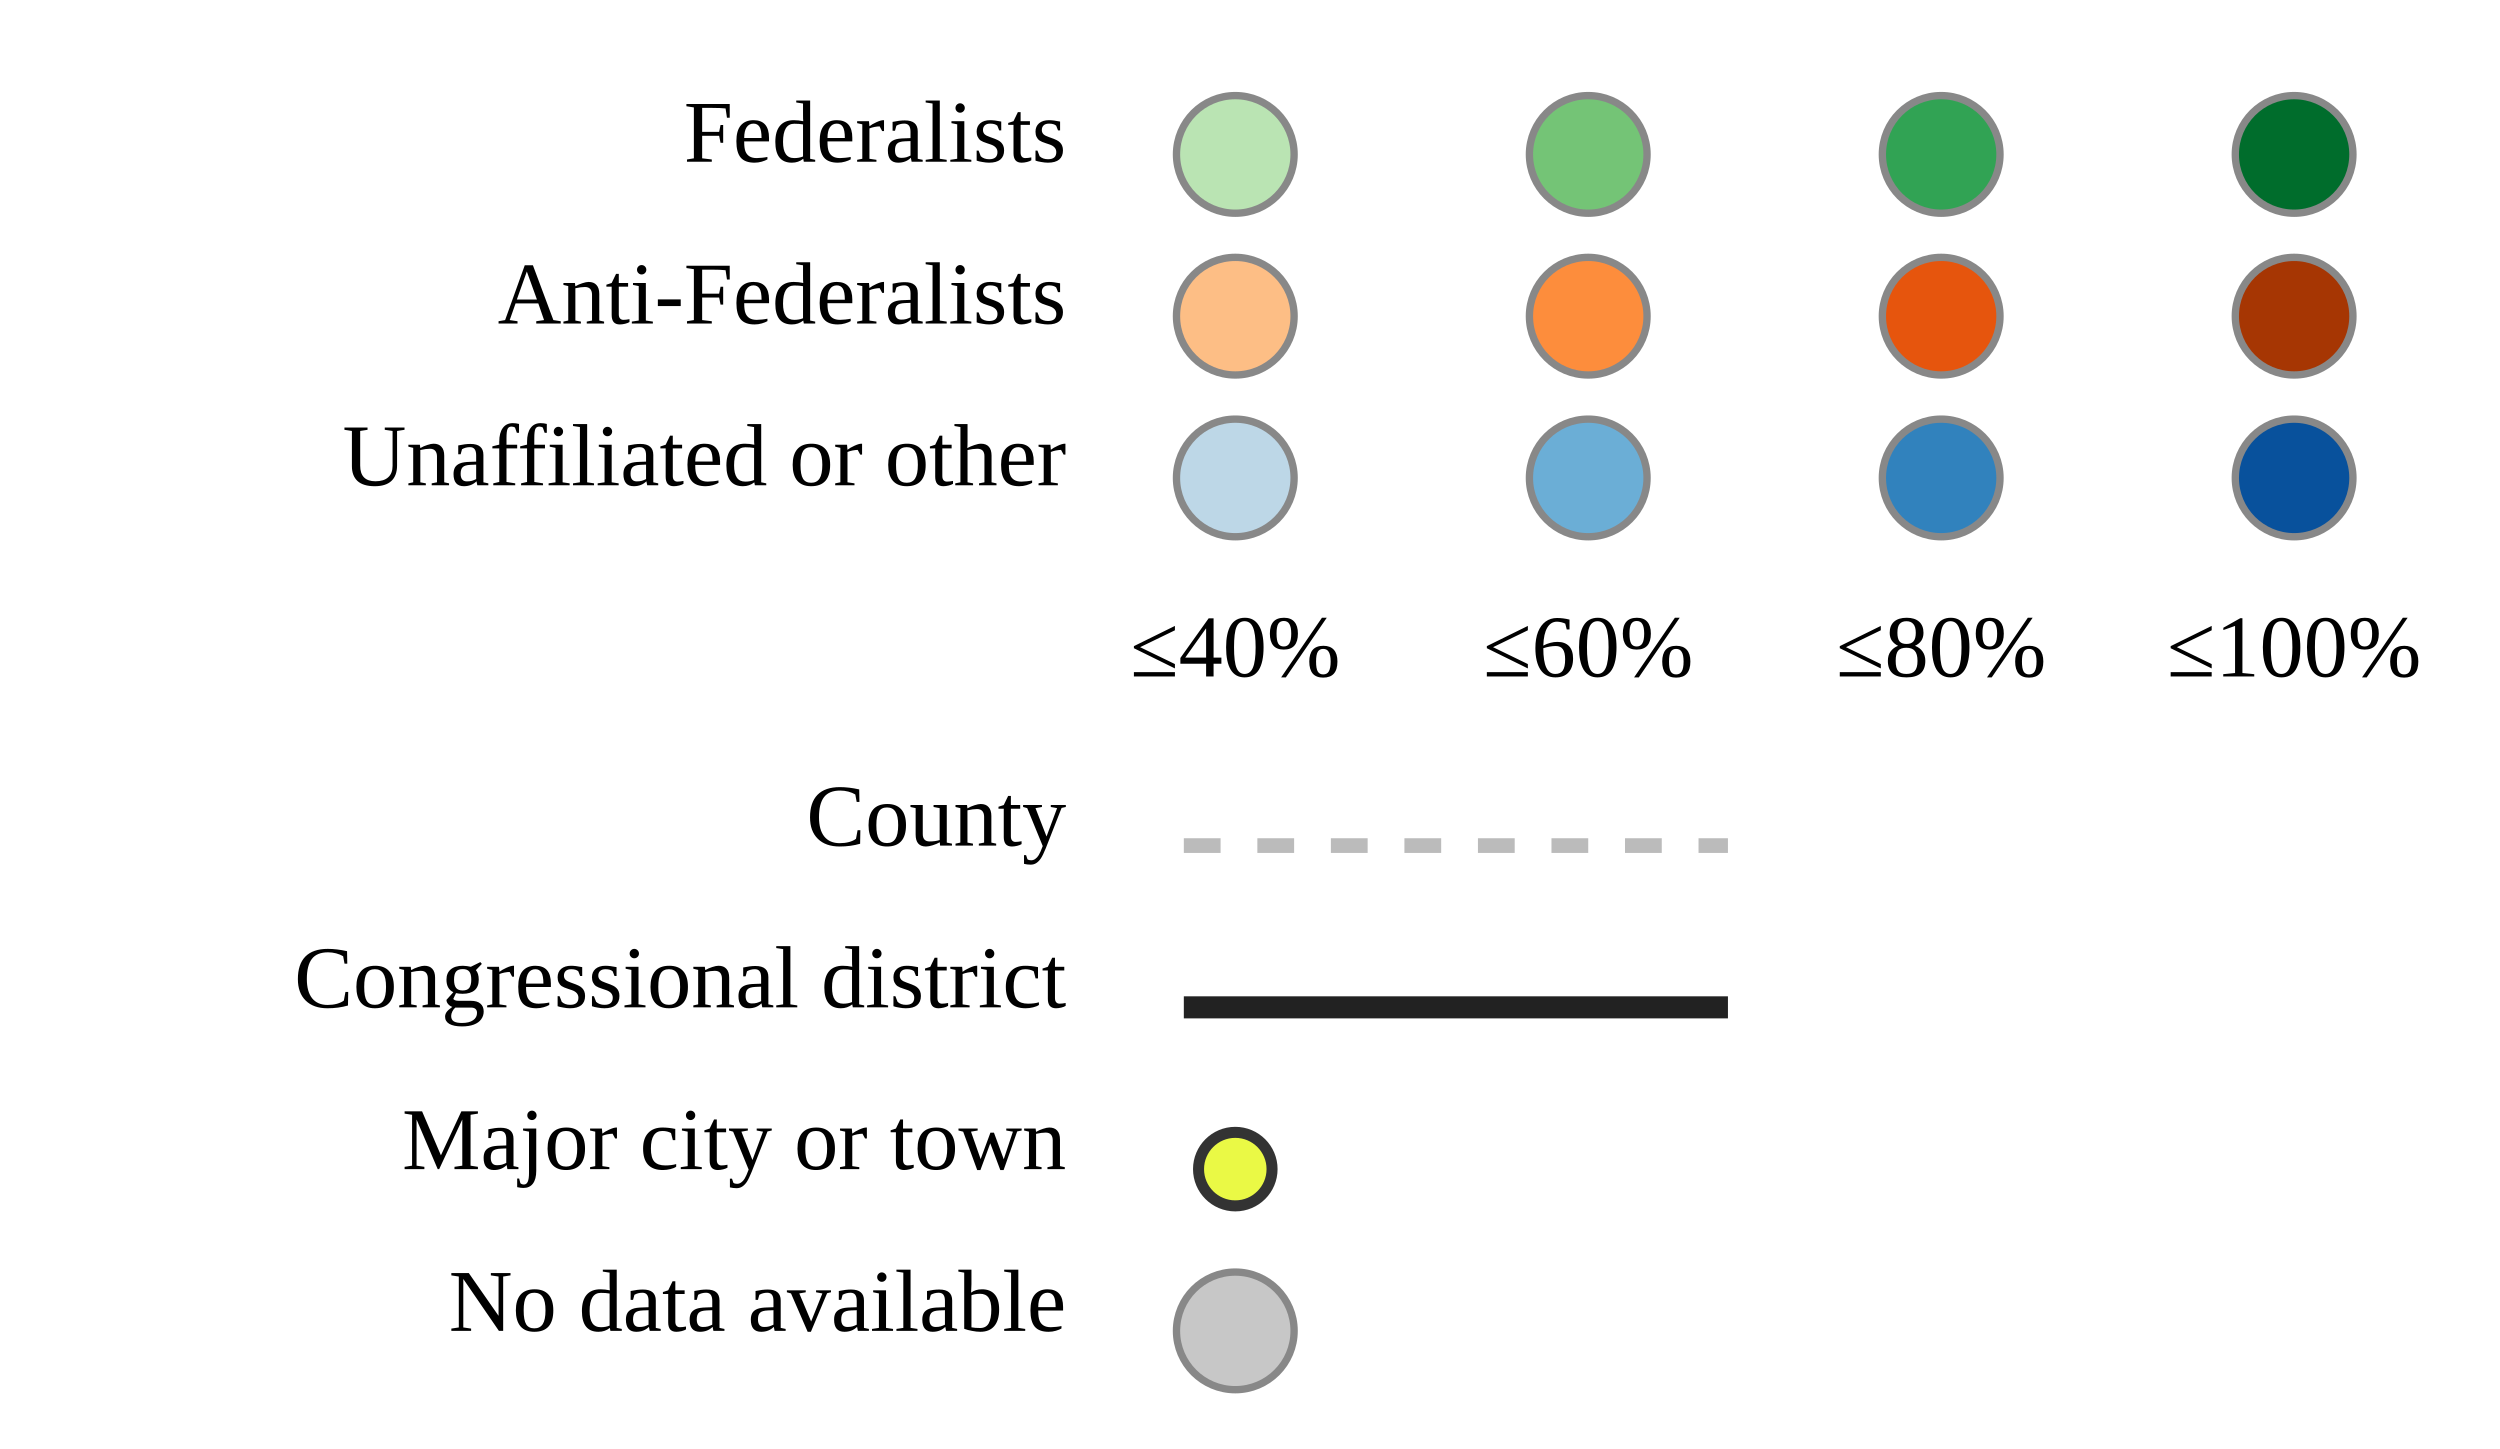
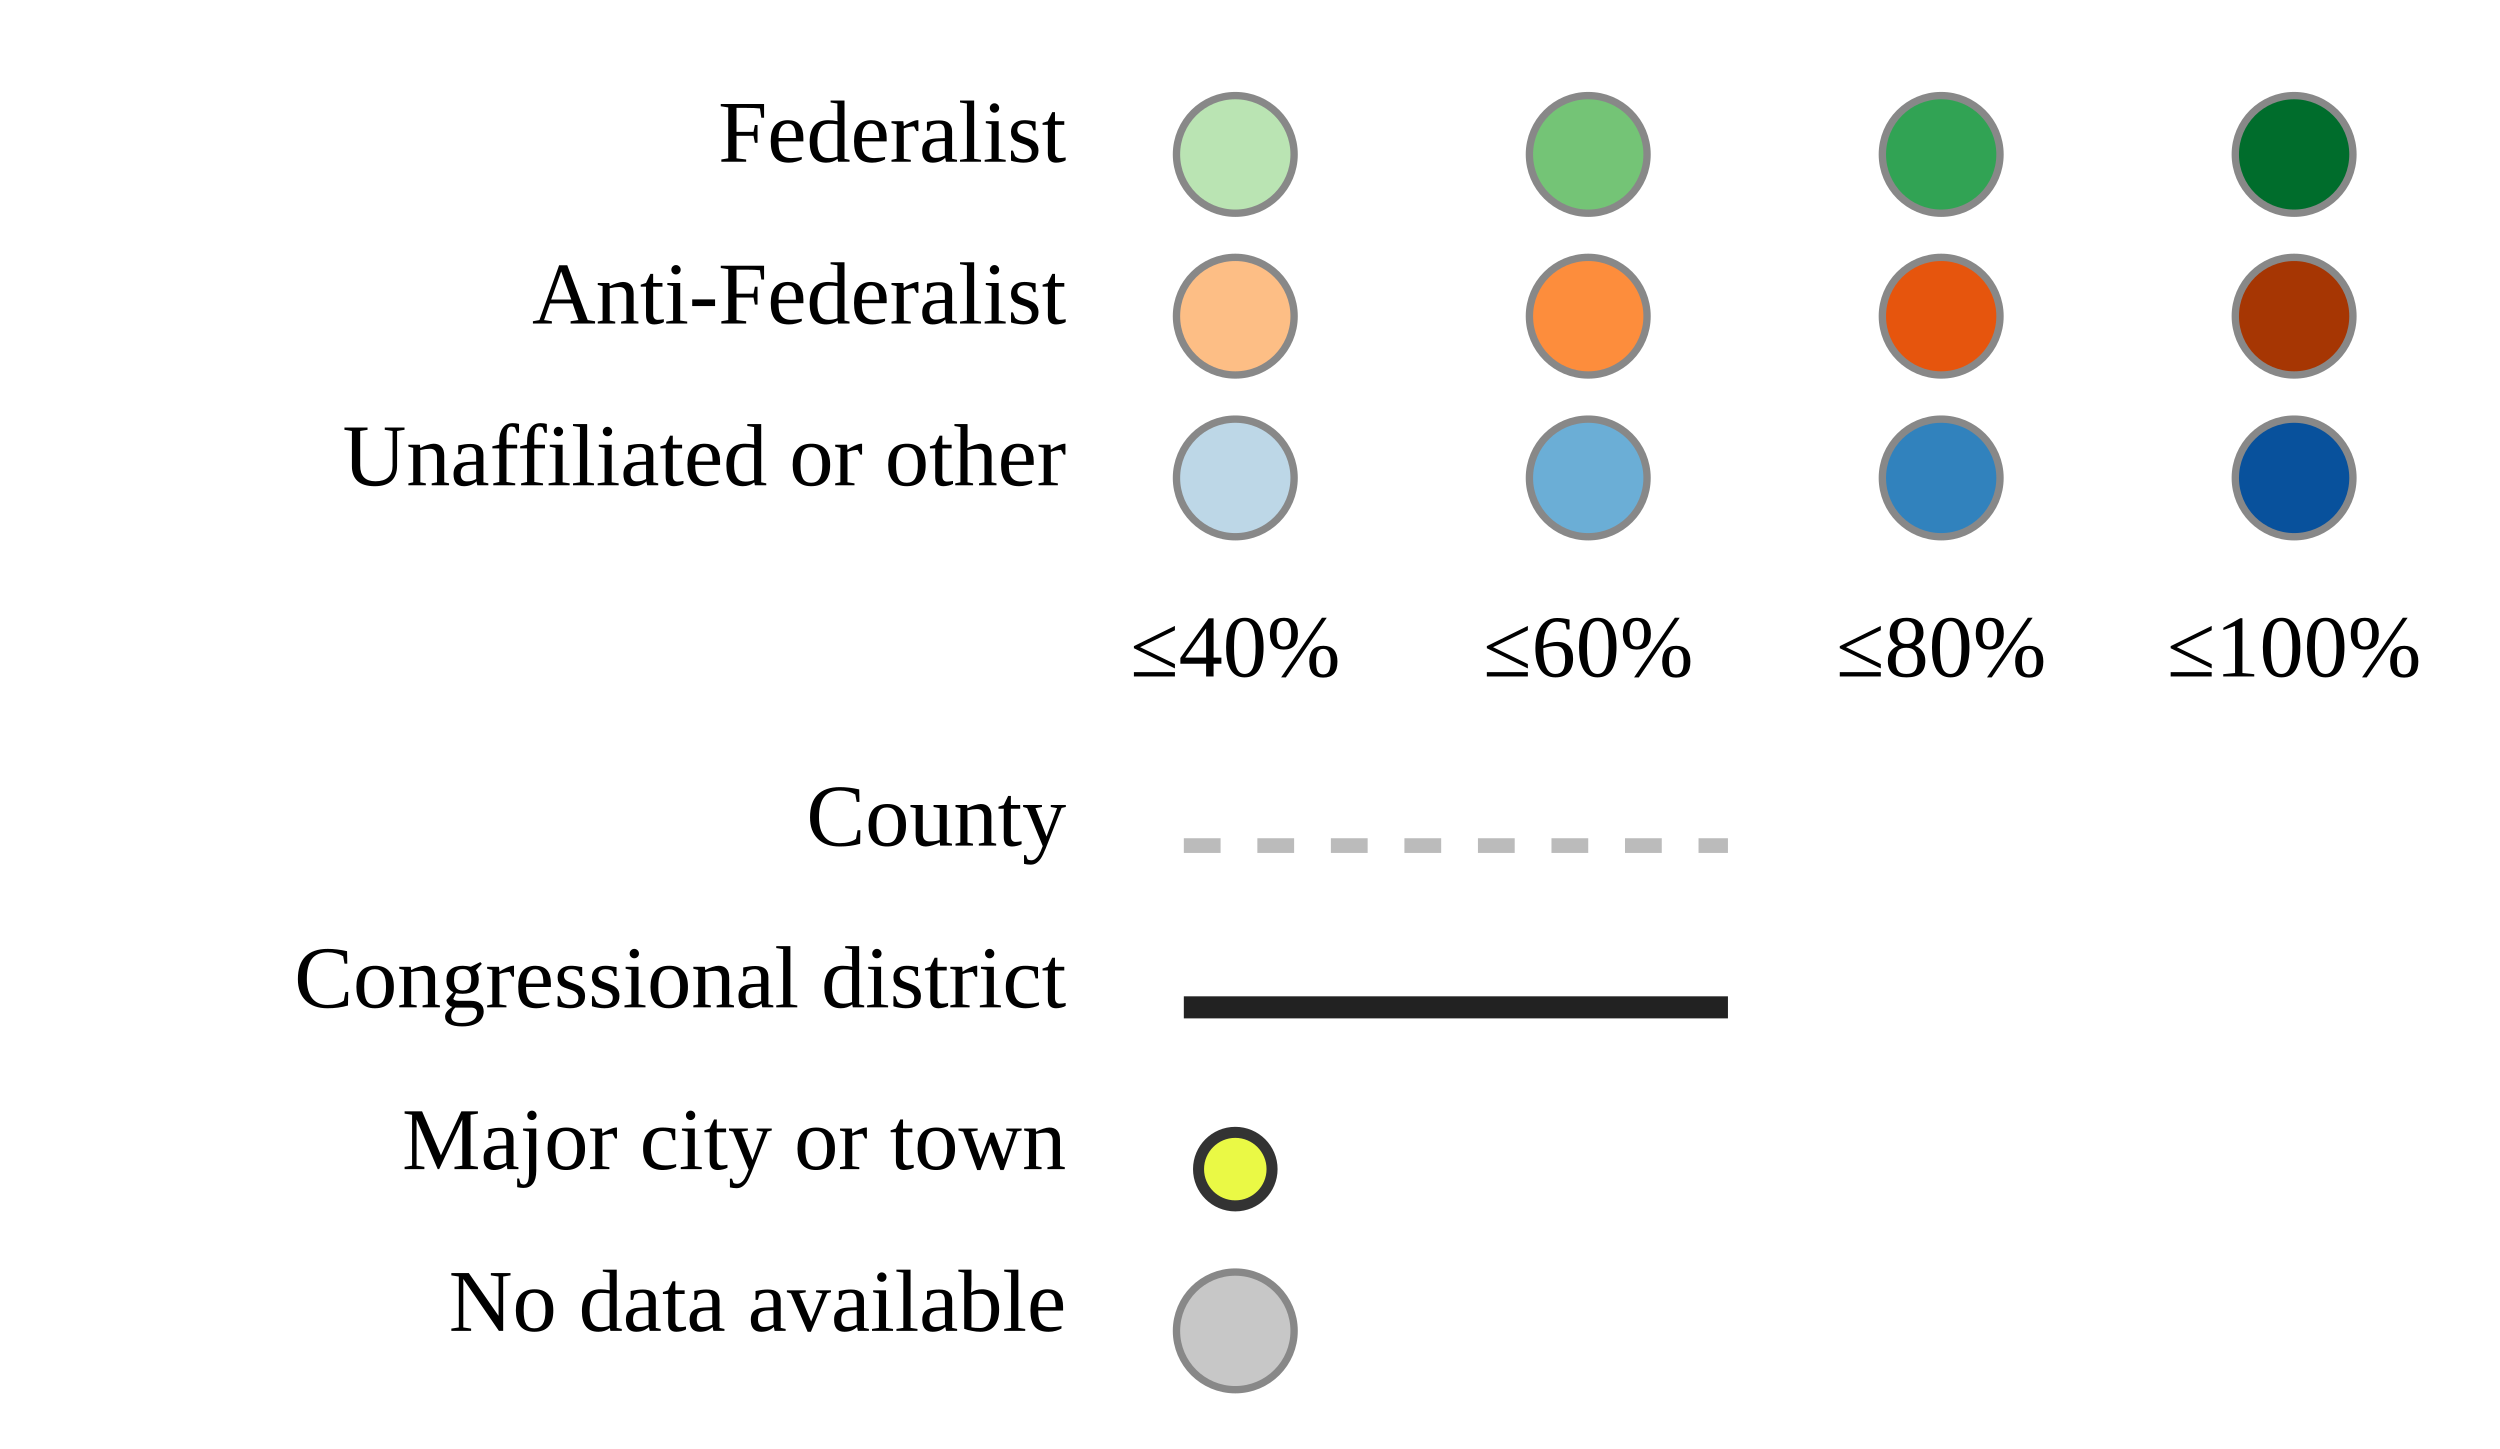
<svg xmlns="http://www.w3.org/2000/svg" id="legend" width="340px" height="197" version="1.1" style="height:197px;width:340px;perspective-origin:170px 98.5px;transform-origin:170px 98.5px;">
-   <text text-anchor="end" alignment-baseline="middle" x="145" y="22" style="display:block;height:auto;overflow-x:visible;overflow-y:visible;white-space:nowrap;width:auto;perspective-origin:110.328px 0px;transform-origin:0px 0px;alignment-baseline:middle;text-anchor:end;">Federalists</text>
+   <text text-anchor="end" alignment-baseline="middle" x="145" y="22" style="display:block;height:auto;overflow-x:visible;overflow-y:visible;white-space:nowrap;width:auto;perspective-origin:110.328px 0px;transform-origin:0px 0px;alignment-baseline:middle;text-anchor:end;">Federalist</text>
  <circle cx="168" cy="21" r="8" fill="#bae4b3" stroke="#888" style="height:auto;overflow-x:visible;overflow-y:visible;width:auto;perspective-origin:0px 0px;transform-origin:0px 0px;fill:rgb(186, 228, 179);stroke:rgb(136, 136, 136);cx:168px;cy:21px;r:8px;" />
  <circle cx="216" cy="21" r="8" fill="#74c476" stroke="#888" style="height:auto;overflow-x:visible;overflow-y:visible;width:auto;perspective-origin:0px 0px;transform-origin:0px 0px;fill:rgb(116, 196, 118);stroke:rgb(136, 136, 136);cx:216px;cy:21px;r:8px;" />
  <circle cx="264" cy="21" r="8" fill="#31a354" stroke="#888" style="height:auto;overflow-x:visible;overflow-y:visible;width:auto;perspective-origin:0px 0px;transform-origin:0px 0px;fill:rgb(49, 163, 84);stroke:rgb(136, 136, 136);cx:264px;cy:21px;r:8px;" />
  <circle cx="312" cy="21" r="8" fill="#006d2c" stroke="#888" style="height:auto;overflow-x:visible;overflow-y:visible;width:auto;perspective-origin:0px 0px;transform-origin:0px 0px;fill:rgb(0, 109, 44);stroke:rgb(136, 136, 136);cx:312px;cy:21px;r:8px;" />
-   <text text-anchor="end" alignment-baseline="middle" x="145" y="44" style="display:block;height:auto;overflow-x:visible;overflow-y:visible;white-space:nowrap;width:auto;perspective-origin:93.453px 0px;transform-origin:0px 0px;alignment-baseline:middle;text-anchor:end;">Anti-Federalists</text>
+   <text text-anchor="end" alignment-baseline="middle" x="145" y="44" style="display:block;height:auto;overflow-x:visible;overflow-y:visible;white-space:nowrap;width:auto;perspective-origin:93.453px 0px;transform-origin:0px 0px;alignment-baseline:middle;text-anchor:end;">Anti-Federalist</text>
  <circle cx="168" cy="43" r="8" fill="#fdbe85" stroke="#888" style="height:auto;overflow-x:visible;overflow-y:visible;width:auto;perspective-origin:0px 0px;transform-origin:0px 0px;fill:rgb(253, 190, 133);stroke:rgb(136, 136, 136);cx:168px;cy:43px;r:8px;" />
  <circle cx="216" cy="43" r="8" fill="#fd8d3c" stroke="#888" style="height:auto;overflow-x:visible;overflow-y:visible;width:auto;perspective-origin:0px 0px;transform-origin:0px 0px;fill:rgb(253, 141, 60);stroke:rgb(136, 136, 136);cx:216px;cy:43px;r:8px;" />
  <circle cx="264" cy="43" r="8" fill="#e6550d" stroke="#888" style="height:auto;overflow-x:visible;overflow-y:visible;width:auto;perspective-origin:0px 0px;transform-origin:0px 0px;fill:rgb(230, 85, 13);stroke:rgb(136, 136, 136);cx:264px;cy:43px;r:8px;" />
  <circle cx="312" cy="43" r="8" fill="#a63603" stroke="#888" style="height:auto;overflow-x:visible;overflow-y:visible;width:auto;perspective-origin:0px 0px;transform-origin:0px 0px;fill:rgb(166, 54, 3);stroke:rgb(136, 136, 136);cx:312px;cy:43px;r:8px;" />
  <text text-anchor="end" alignment-baseline="middle" x="145" y="66" style="display:block;height:auto;overflow-x:visible;overflow-y:visible;white-space:nowrap;width:auto;perspective-origin:79.703px 0px;transform-origin:0px 0px;alignment-baseline:middle;text-anchor:end;">Unaffiliated or other</text>
  <circle cx="168" cy="65" r="8" fill="#bdd7e7" stroke="#888" style="height:auto;overflow-x:visible;overflow-y:visible;width:auto;perspective-origin:0px 0px;transform-origin:0px 0px;fill:rgb(189, 215, 231);stroke:rgb(136, 136, 136);cx:168px;cy:65px;r:8px;" />
  <circle cx="216" cy="65" r="8" fill="#6baed6" stroke="#888" style="height:auto;overflow-x:visible;overflow-y:visible;width:auto;perspective-origin:0px 0px;transform-origin:0px 0px;fill:rgb(107, 174, 214);stroke:rgb(136, 136, 136);cx:216px;cy:65px;r:8px;" />
  <circle cx="264" cy="65" r="8" fill="#3182bd" stroke="#888" style="height:auto;overflow-x:visible;overflow-y:visible;width:auto;perspective-origin:0px 0px;transform-origin:0px 0px;fill:rgb(49, 130, 189);stroke:rgb(136, 136, 136);cx:264px;cy:65px;r:8px;" />
  <circle cx="312" cy="65" r="8" fill="#08519c" stroke="#888" style="height:auto;overflow-x:visible;overflow-y:visible;width:auto;perspective-origin:0px 0px;transform-origin:0px 0px;fill:rgb(8, 81, 156);stroke:rgb(136, 136, 136);cx:312px;cy:65px;r:8px;" />
  <text x="168" y="92" text-anchor="middle" style="display:block;height:auto;overflow-x:visible;overflow-y:visible;white-space:nowrap;width:auto;perspective-origin:167.984px 0px;transform-origin:0px 0px;text-anchor:middle;">≤40%</text>
  <text x="216" y="92" text-anchor="middle" style="display:block;height:auto;overflow-x:visible;overflow-y:visible;white-space:nowrap;width:auto;perspective-origin:215.984px 0px;transform-origin:0px 0px;text-anchor:middle;">≤60%</text>
  <text x="264" y="92" text-anchor="middle" style="display:block;height:auto;overflow-x:visible;overflow-y:visible;white-space:nowrap;width:auto;perspective-origin:263.984px 0px;transform-origin:0px 0px;text-anchor:middle;">≤80%</text>
  <text x="312" y="92" text-anchor="middle" style="display:block;height:auto;overflow-x:visible;overflow-y:visible;white-space:nowrap;width:auto;perspective-origin:311.984px 0px;transform-origin:0px 0px;text-anchor:middle;">≤100%</text>
  <line stroke-dasharray="5, 5" x1="161" x2="235" y1="115" y2="115" stroke="#bbb" stroke-width="2" style="height:auto;overflow-x:visible;overflow-y:visible;width:auto;perspective-origin:0px 0px;transform-origin:0px 0px;stroke:rgb(187, 187, 187);stroke-dasharray:5px, 5px;stroke-width:2px;" />
  <text alignment-baseline="middle" text-anchor="end" x="145" y="115" style="display:block;height:auto;overflow-x:visible;overflow-y:visible;white-space:nowrap;width:auto;perspective-origin:121.422px 0px;transform-origin:0px 0px;alignment-baseline:middle;text-anchor:end;">County</text>
  <line x1="161" x2="235" y1="137" y2="137" stroke="#222" stroke-width="3" style="height:auto;overflow-x:visible;overflow-y:visible;width:auto;perspective-origin:0px 0px;transform-origin:0px 0px;stroke:rgb(34, 34, 34);stroke-width:3px;" />
  <text alignment-baseline="middle" text-anchor="end" x="145" y="137" style="display:block;height:auto;overflow-x:visible;overflow-y:visible;white-space:nowrap;width:auto;perspective-origin:75.016px 0px;transform-origin:0px 0px;alignment-baseline:middle;text-anchor:end;">Congressional district</text>
  <circle cx="168" cy="159" r="5" fill="#eaf945" stroke="#333" stroke-width="1.5" style="height:auto;overflow-x:visible;overflow-y:visible;width:auto;perspective-origin:0px 0px;transform-origin:0px 0px;fill:rgb(234, 249, 69);stroke:rgb(51, 51, 51);stroke-width:1.5px;cx:168px;cy:159px;r:5px;" />
  <text alignment-baseline="middle" text-anchor="end" x="145" y="159" style="display:block;height:auto;overflow-x:visible;overflow-y:visible;white-space:nowrap;width:auto;perspective-origin:84.781px 0px;transform-origin:0px 0px;alignment-baseline:middle;text-anchor:end;">Major city or town</text>
  <circle cx="168" cy="181" r="8" fill="rgb(199, 199, 199)" stroke="#888" style="height:auto;overflow-x:visible;overflow-y:visible;width:auto;perspective-origin:0px 0px;transform-origin:0px 0px;fill:rgb(199, 199, 199);stroke:rgb(136, 136, 136);cx:168px;cy:181px;r:8px;" />
  <text alignment-baseline="middle" text-anchor="end" x="145" y="181" style="display:block;height:auto;overflow-x:visible;overflow-y:visible;white-space:nowrap;width:auto;perspective-origin:89.016px 0px;transform-origin:0px 0px;alignment-baseline:middle;text-anchor:end;">No data available</text>
</svg>
